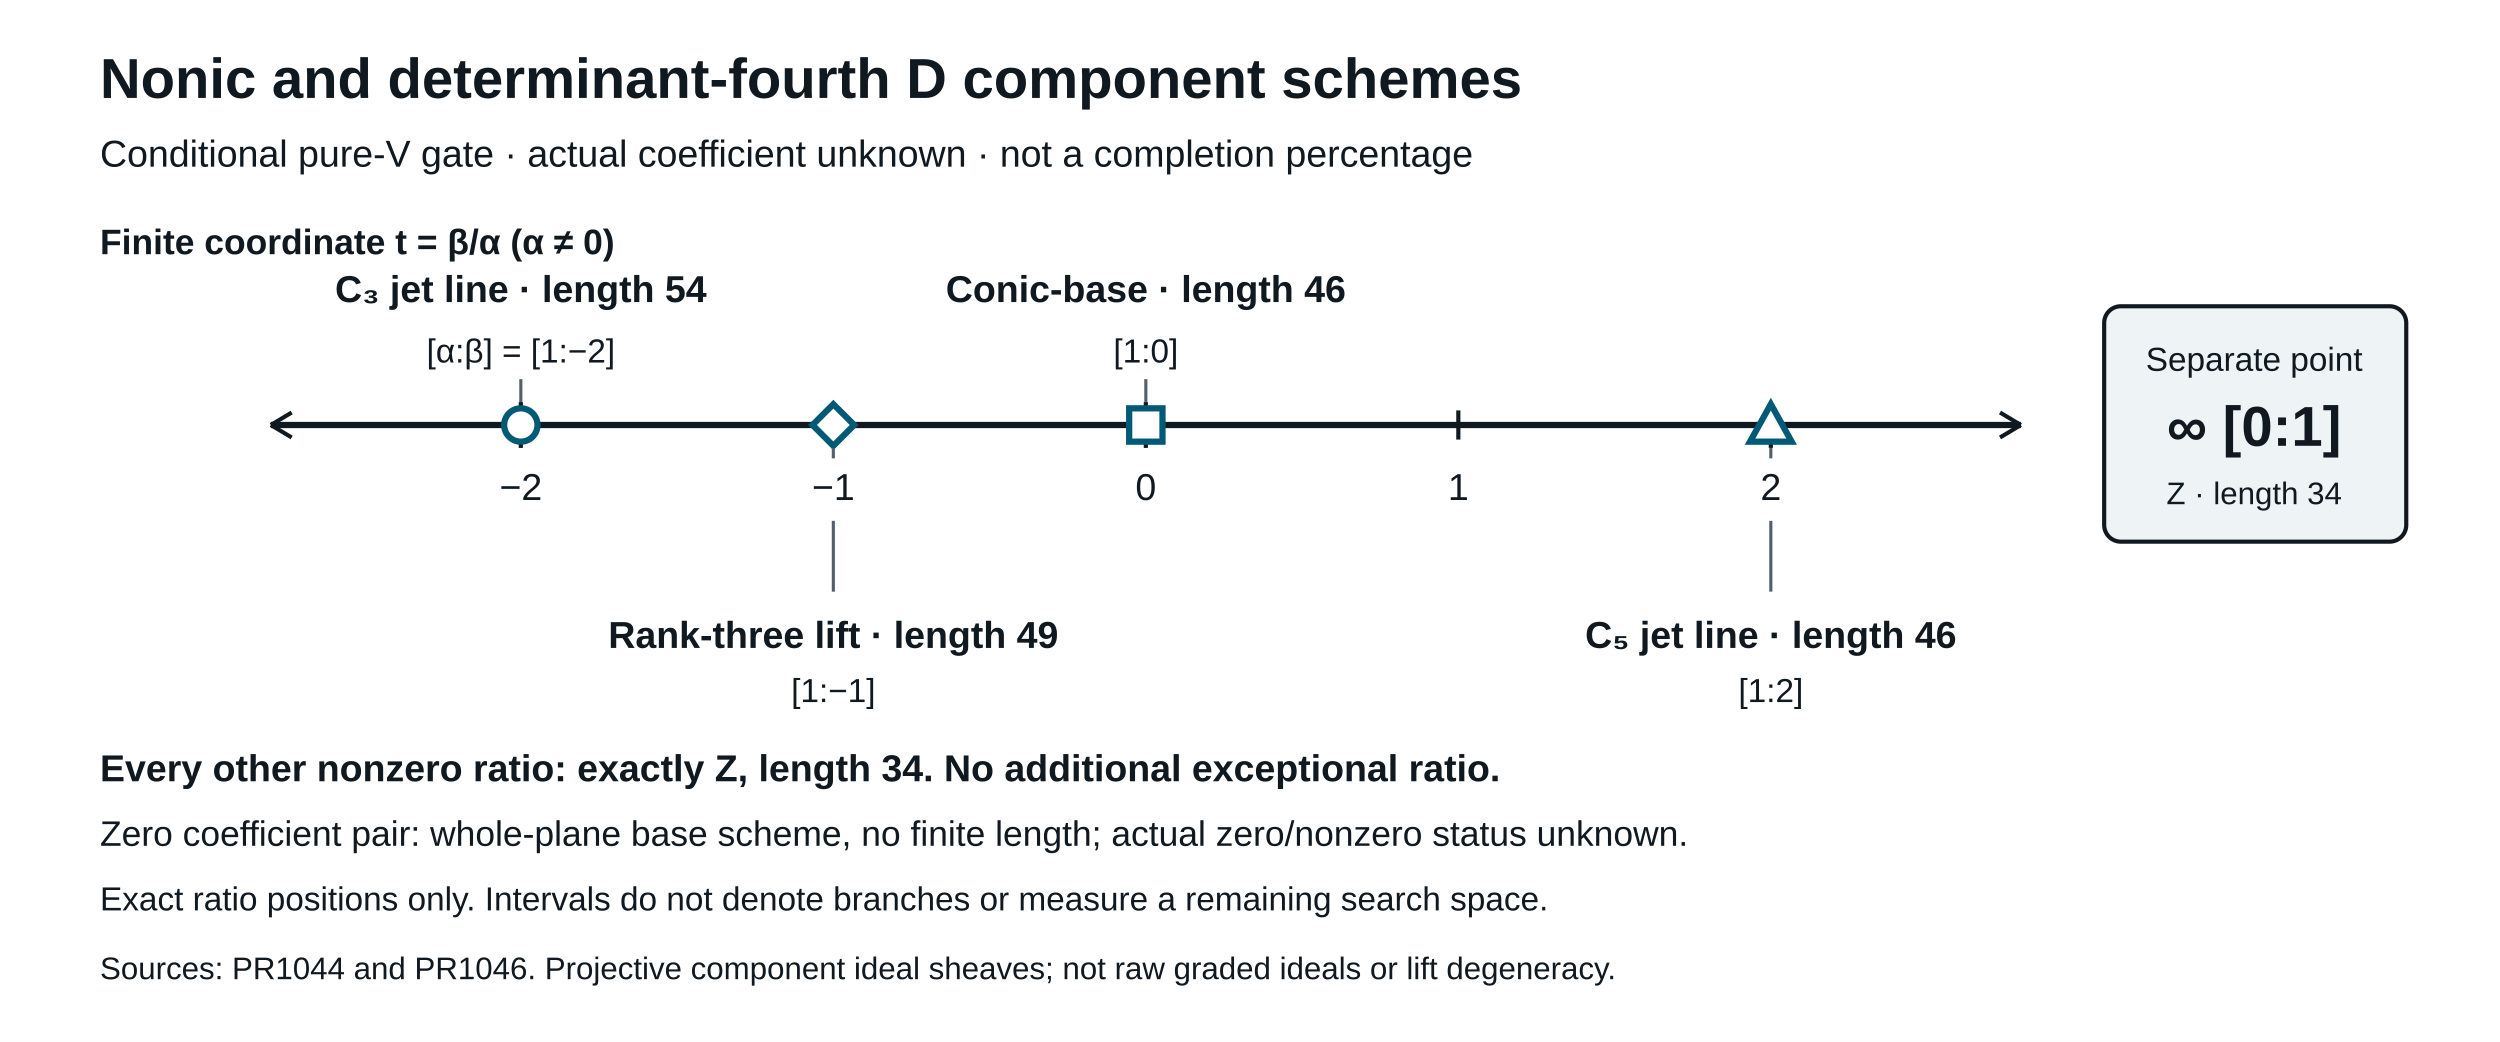
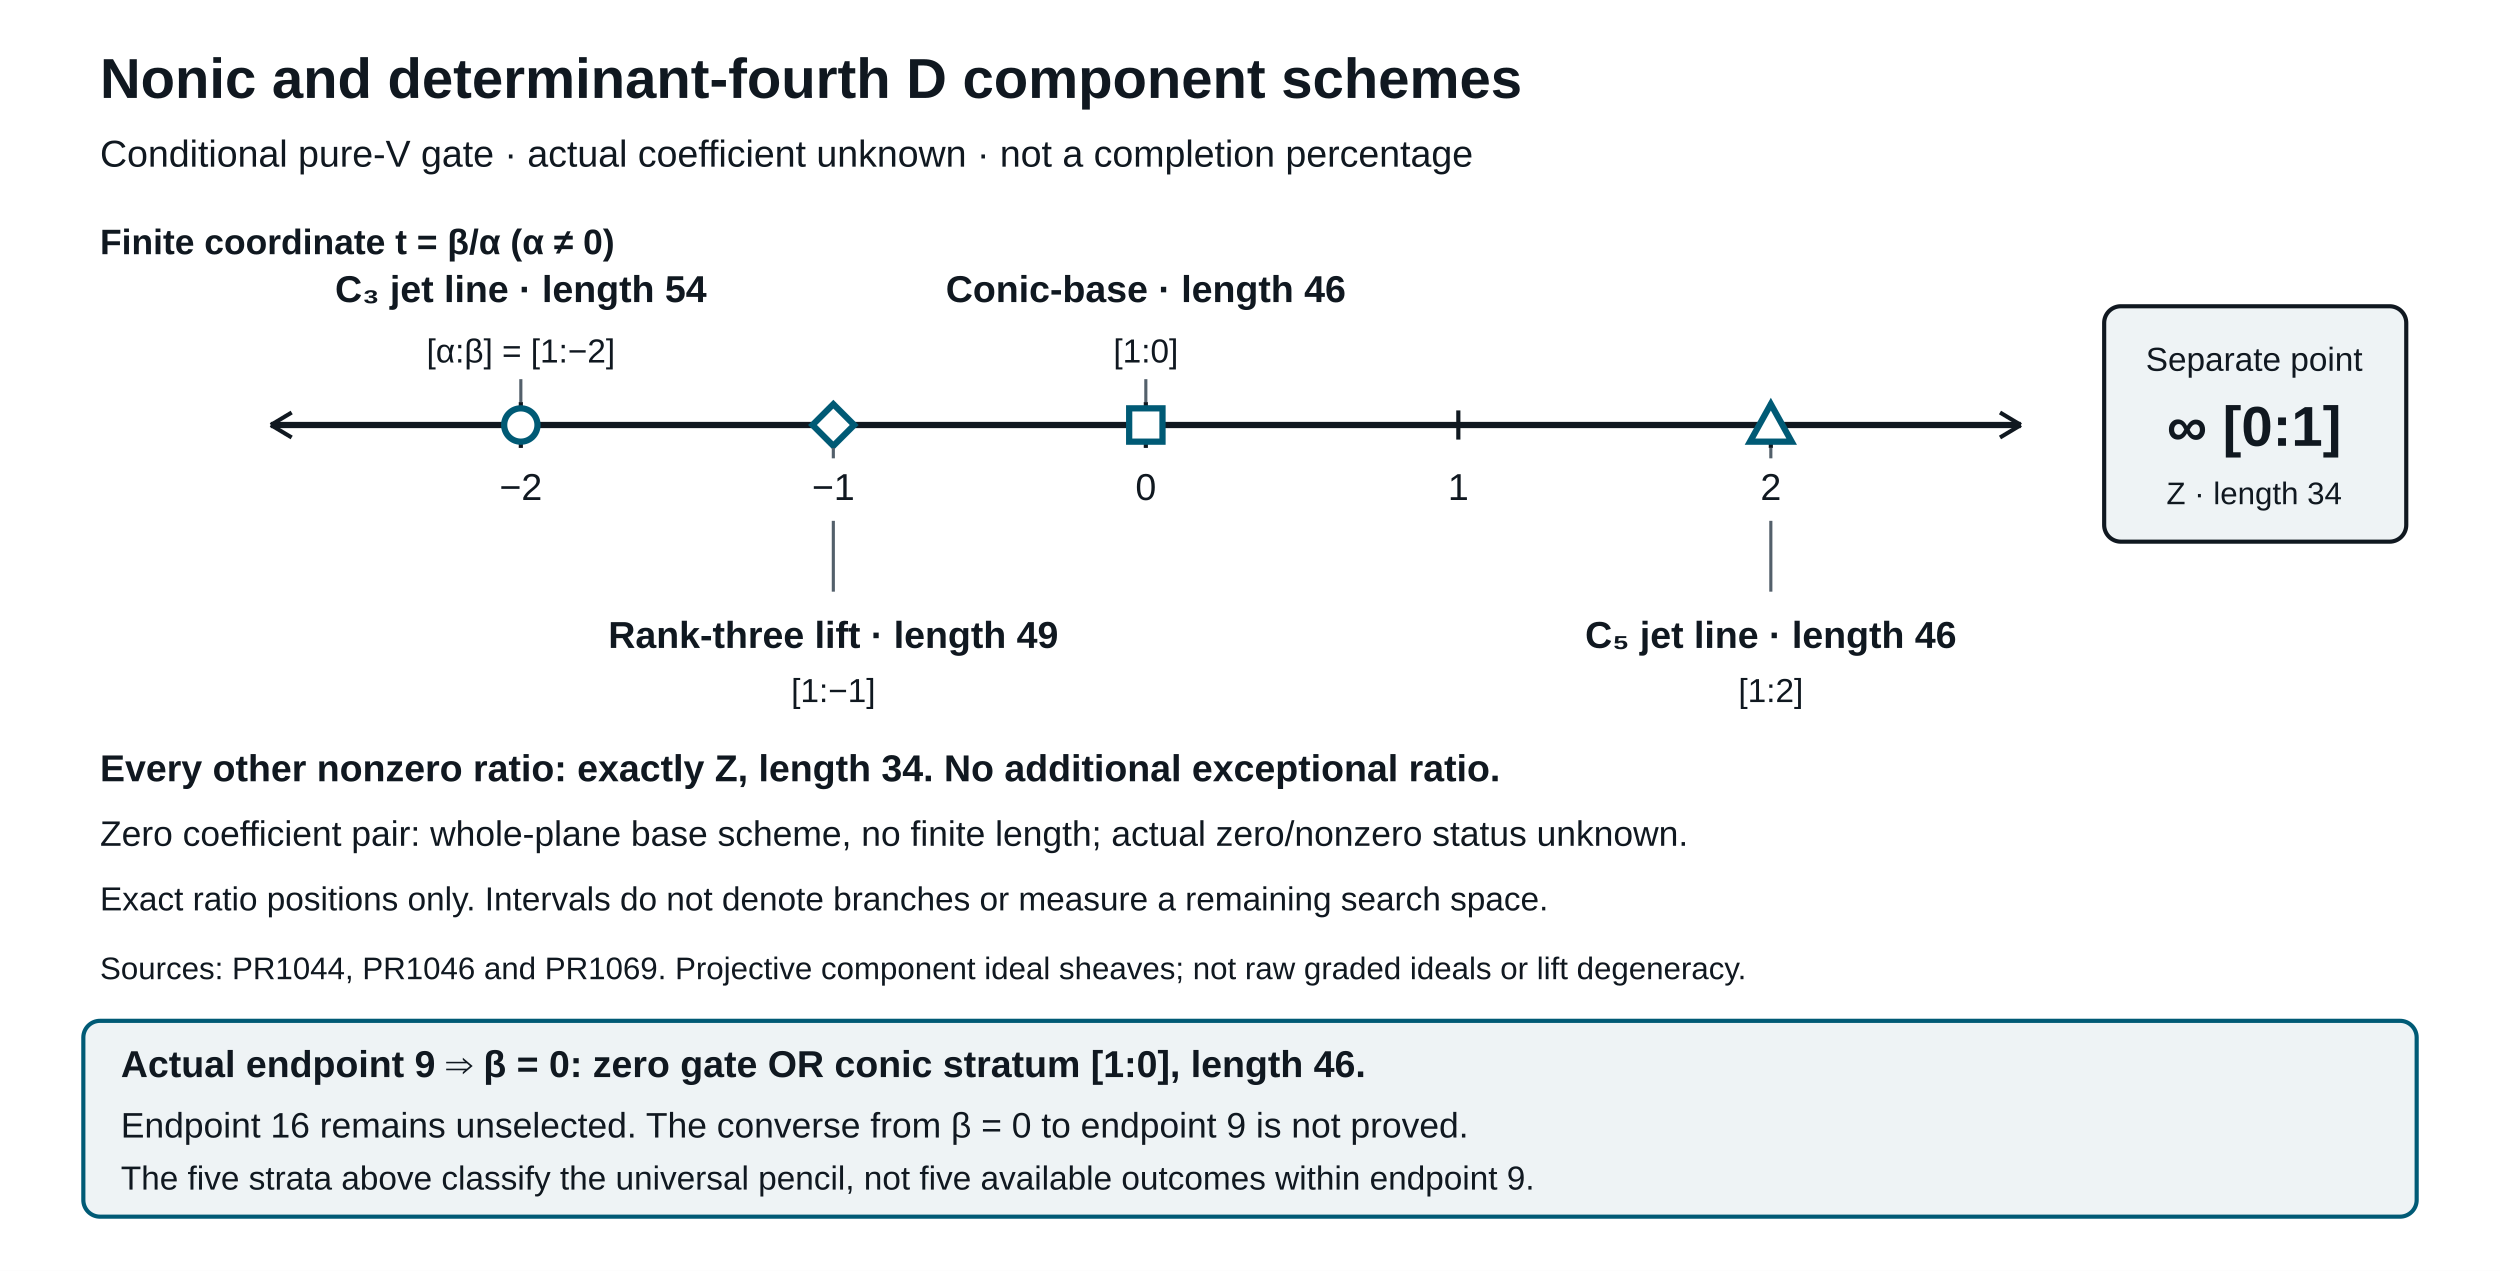
- <svg xmlns="http://www.w3.org/2000/svg" width="1200" height="500" viewBox="0 0 1200 500" role="img" aria-labelledby="title desc">
-   <rect width="1200" height="500" fill="#ffffff" />
+ <svg xmlns="http://www.w3.org/2000/svg" width="1200" height="610" viewBox="0 0 1200 610" role="img" aria-labelledby="title desc">
+   <rect width="1200" height="610" fill="#ffffff" />
  <g font-family="Arial, Helvetica, sans-serif" fill="#101820">
    <text x="48" y="47" font-size="27" font-weight="700">Nonic and determinant-fourth D component schemes</text>
    <text x="48" y="80" font-size="18">Conditional pure-V gate · actual coefficient unknown · not a completion percentage</text>
    <text x="48" y="122" font-size="17" font-weight="700">Finite coordinate t = β/α  (α ≠ 0)</text>
    <path d="M130 204 H970" stroke="#101820" stroke-width="3" fill="none" />
    <path d="M130 204 l10 -6 M130 204 l10 6 M970 204 l-10 -6 M970 204 l-10 6" stroke="#101820" stroke-width="2" fill="none" />
    <g stroke="#101820" stroke-width="2">
      <path d="M250 193 V215 M400 193 V215 M550 193 V215 M700 197 V211 M850 193 V215" />
    </g>
    <g font-size="18" text-anchor="middle">
      <text x="250" y="240">−2</text>
      <text x="400" y="240">−1</text>
      <text x="550" y="240">0</text>
      <text x="700" y="240">1</text>
      <text x="850" y="240">2</text>
    </g>
    <g stroke="#005a75" stroke-width="3" fill="#ffffff">
      <circle cx="250" cy="204" r="8" />
      <path d="M400 194 L410 204 L400 214 L390 204 Z" />
      <rect x="542" y="196" width="16" height="16" />
      <path d="M850 194 L860 212 H840 Z" />
    </g>
    <g stroke="#53606b" stroke-width="1.5" fill="none">
      <path d="M250 193 V182 M400 215 V220 M400 250 V284 M550 193 V182 M850 215 V220 M850 250 V284" />
    </g>
    <g text-anchor="middle" font-size="18" font-weight="700">
      <text x="250" y="145">C₃ jet line · length 54</text>
      <text x="550" y="145">Conic-base · length 46</text>
      <text x="400" y="311">Rank-three lift · length 49</text>
      <text x="850" y="311">C₅ jet line · length 46</text>
    </g>
    <g text-anchor="middle" font-size="16">
      <text x="250" y="174">[α:β] = [1:−2]</text>
      <text x="550" y="174">[1:0]</text>
      <text x="400" y="337">[1:−1]</text>
      <text x="850" y="337">[1:2]</text>
    </g>
    <rect x="1010" y="147" width="145" height="113" rx="8" fill="#eef3f5" stroke="#101820" stroke-width="2" />
    <text x="1082" y="178" text-anchor="middle" font-size="16">Separate point</text>
    <text x="1082" y="214" text-anchor="middle" font-size="27" font-weight="700">∞  [0:1]</text>
    <text x="1082" y="242" text-anchor="middle" font-size="15">Z · length 34</text>
    <text x="48" y="375" font-size="18" font-weight="700">Every other nonzero ratio: exactly Z, length 34. No additional exceptional ratio.</text>
    <text x="48" y="406" font-size="17">Zero coefficient pair: whole-plane base scheme, no finite length; actual zero/nonzero status unknown.</text>
    <text x="48" y="437" font-size="16">Exact ratio positions only. Intervals do not denote branches or measure a remaining search space.</text>
-     <text x="48" y="470" font-size="15">Sources: PR1044 and PR1046. Projective component ideal sheaves; not raw graded ideals or lift degeneracy.</text>
+     <text x="48" y="470" font-size="15">Sources: PR1044, PR1046 and PR1069. Projective component ideal sheaves; not raw graded ideals or lift degeneracy.</text>
+     <rect x="40" y="490" width="1120" height="94" rx="8" fill="#eef3f5" stroke="#005a75" stroke-width="2" />
+     <text x="58" y="517" font-size="18" font-weight="700">Actual endpoint 9 ⇒ β = 0: zero gate OR conic stratum [1:0], length 46.</text>
+     <text x="58" y="546" font-size="17">Endpoint 16 remains unselected. The converse from β = 0 to endpoint 9 is not proved.</text>
+     <text x="58" y="571" font-size="16">The five strata above classify the universal pencil, not five available outcomes within endpoint 9.</text>
  </g>
</svg>
